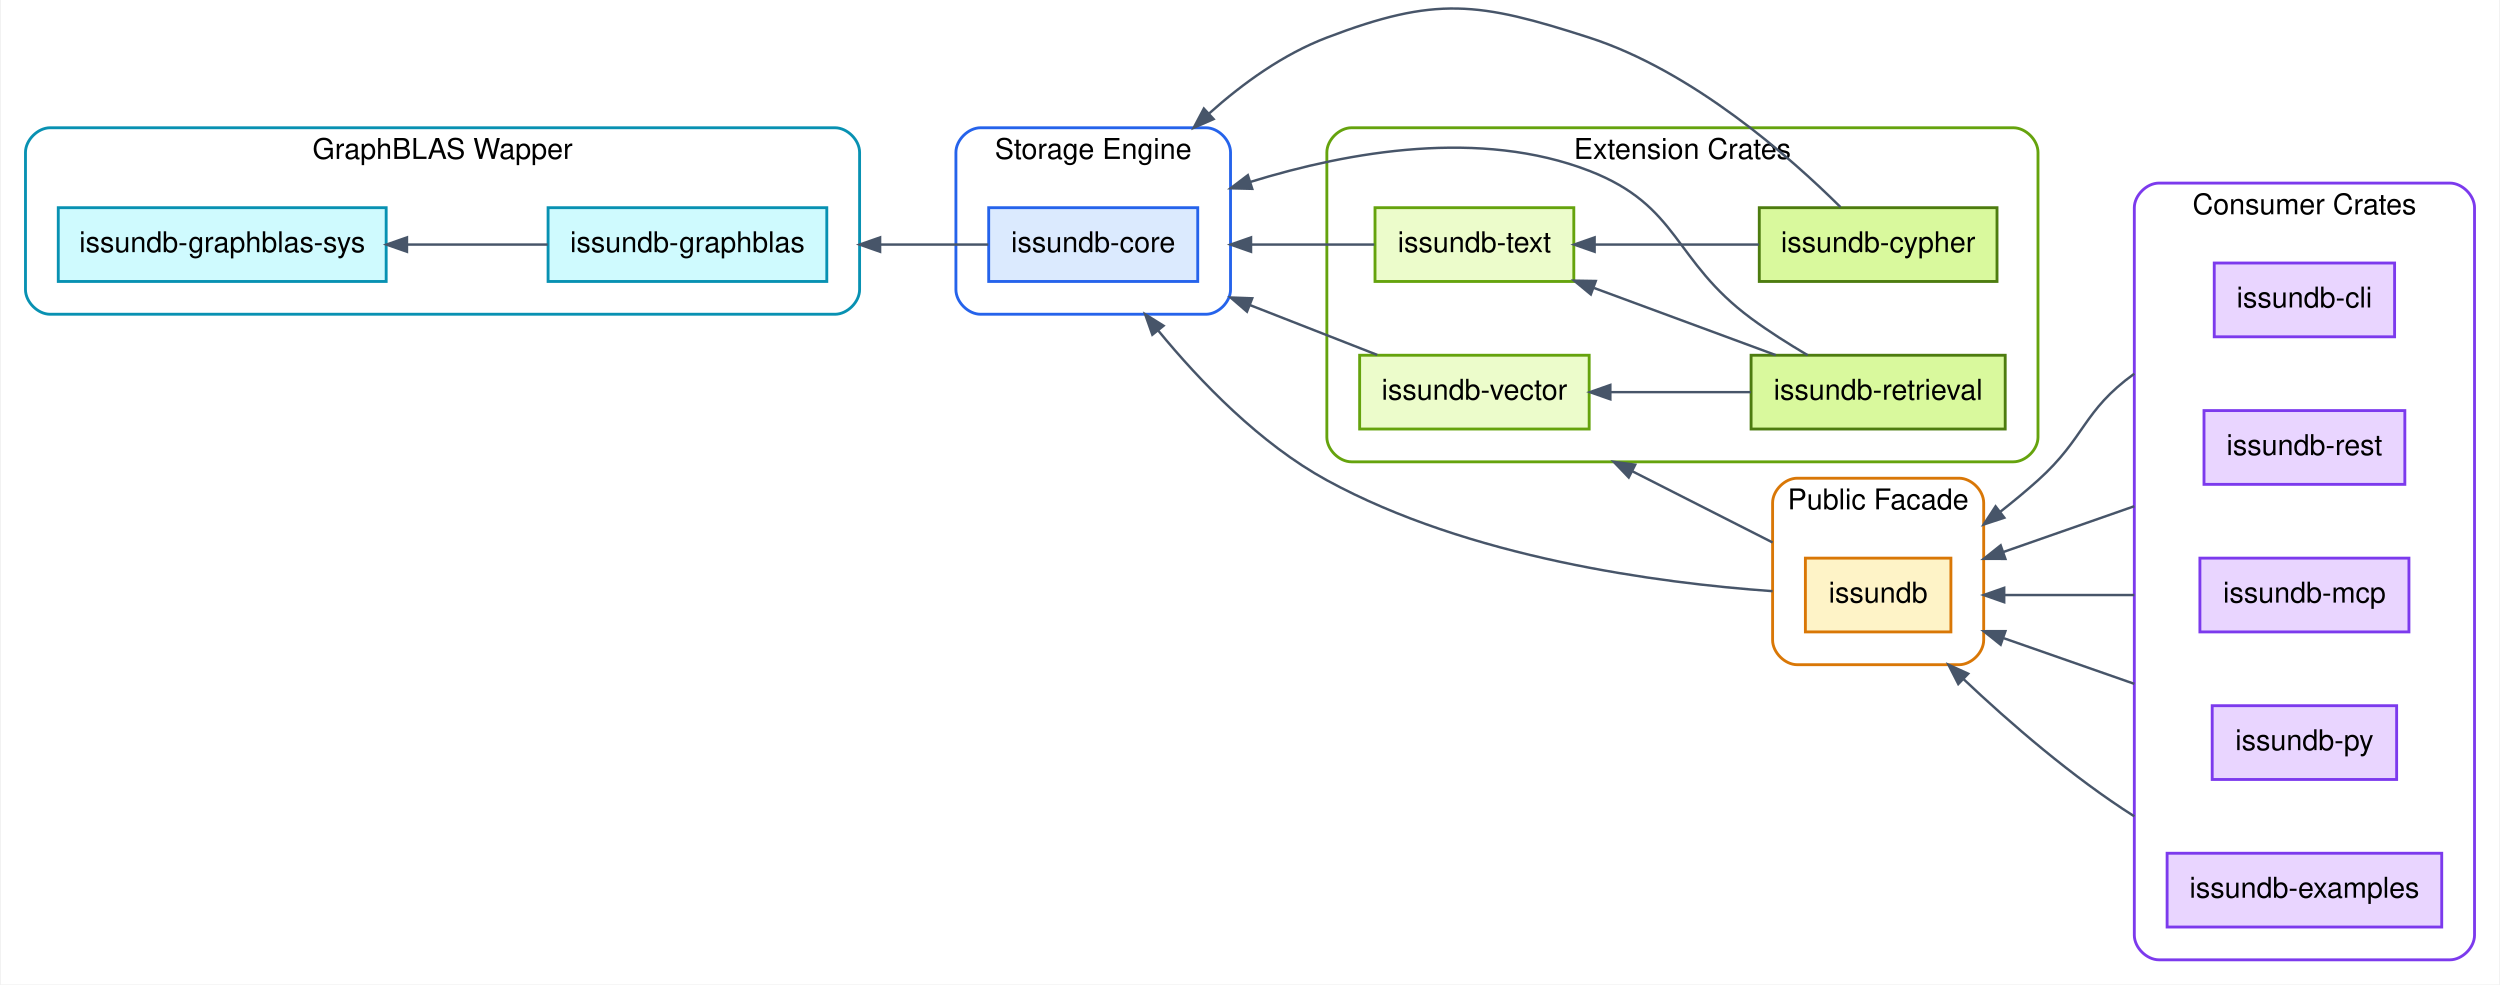
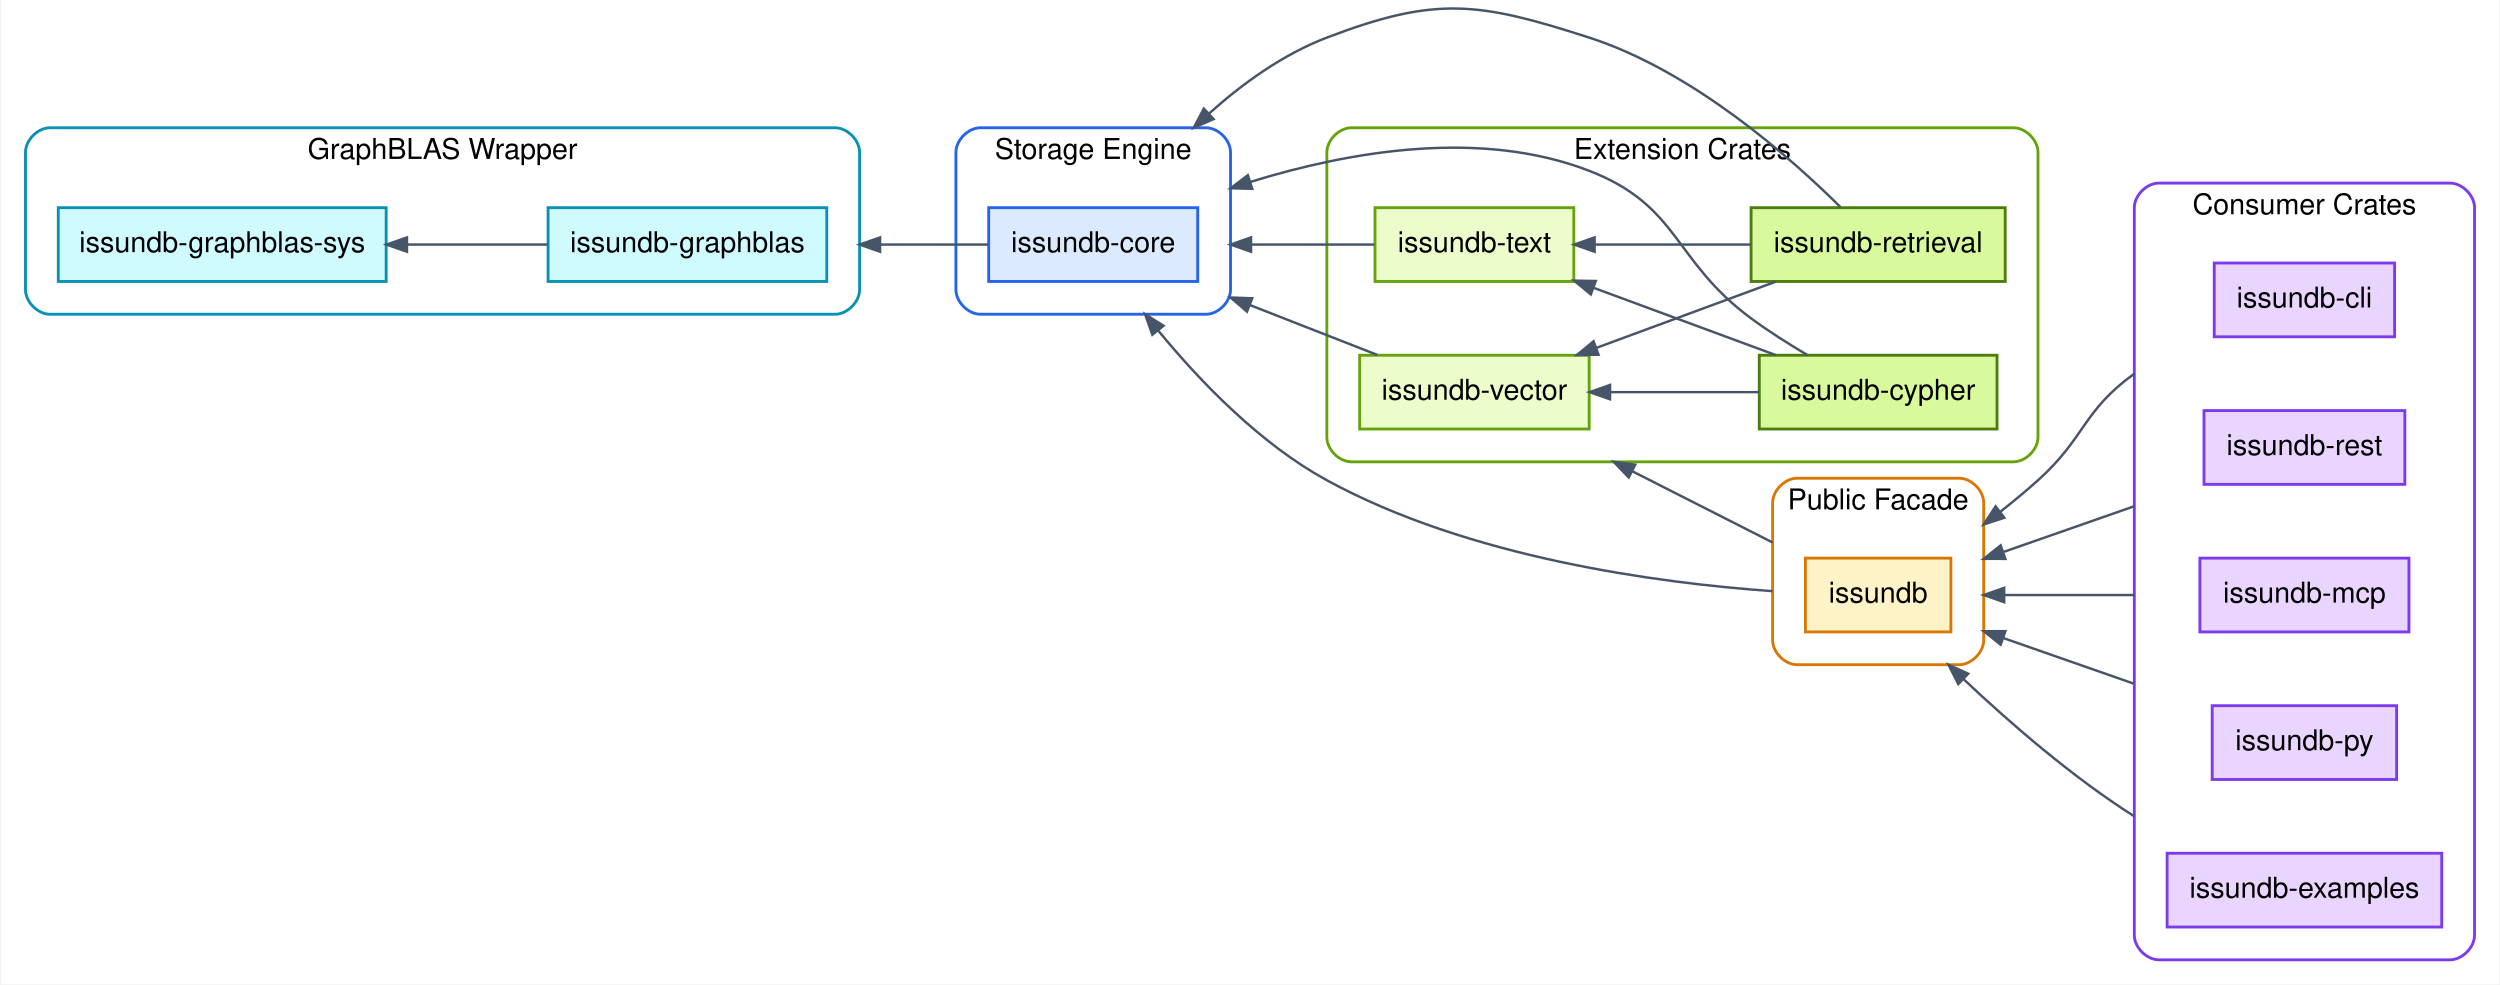
<svg xmlns="http://www.w3.org/2000/svg" width="1219pt" height="480pt" viewBox="0.00 0.00 1219.00 480.34">
  <g id="graph0" class="graph" transform="scale(1 1) rotate(0) translate(4 476.34)">
    <polygon fill="white" stroke="transparent" points="-4,4 -4,-476.34 1215,-476.34 1215,4 -4,4" />
    <g id="clust1" class="cluster">
      <path fill="white" stroke="#0891b2" stroke-width="1.4" d="M20,-323C20,-323 403,-323 403,-323 409,-323 415,-329 415,-335 415,-335 415,-402 415,-402 415,-408 409,-414 403,-414 403,-414 20,-414 20,-414 14,-414 8,-408 8,-402 8,-402 8,-335 8,-335 8,-329 14,-323 20,-323" />
-       <text text-anchor="middle" x="211.5" y="-398.8" font-family="Helvetica,Arial,sans-serif" font-size="14.00">GraphBLAS Wapper</text>
+       <text text-anchor="middle" x="211.5" y="-398.8" font-family="Helvetica,Arial,sans-serif" font-size="14.00">GraphBLAS Wrapper</text>
    </g>
    <g id="clust2" class="cluster">
      <path fill="white" stroke="#2563eb" stroke-width="1.4" d="M474,-323C474,-323 584,-323 584,-323 590,-323 596,-329 596,-335 596,-335 596,-402 596,-402 596,-408 590,-414 584,-414 584,-414 474,-414 474,-414 468,-414 462,-408 462,-402 462,-402 462,-335 462,-335 462,-329 468,-323 474,-323" />
      <text text-anchor="middle" x="529" y="-398.8" font-family="Helvetica,Arial,sans-serif" font-size="14.00">Storage Engine</text>
    </g>
    <g id="clust3" class="cluster">
      <path fill="white" stroke="#65a30d" stroke-width="1.4" d="M655,-251C655,-251 978,-251 978,-251 984,-251 990,-257 990,-263 990,-263 990,-402 990,-402 990,-408 984,-414 978,-414 978,-414 655,-414 655,-414 649,-414 643,-408 643,-402 643,-402 643,-263 643,-263 643,-257 649,-251 655,-251" />
      <text text-anchor="middle" x="816.5" y="-398.8" font-family="Helvetica,Arial,sans-serif" font-size="14.00">Extension Crates</text>
    </g>
    <g id="clust4" class="cluster">
      <path fill="white" stroke="#d97706" stroke-width="1.4" d="M872.5,-152C872.5,-152 951.5,-152 951.5,-152 957.5,-152 963.5,-158 963.5,-164 963.5,-164 963.5,-231 963.5,-231 963.5,-237 957.5,-243 951.5,-243 951.5,-243 872.5,-243 872.5,-243 866.5,-243 860.5,-237 860.5,-231 860.5,-231 860.5,-164 860.5,-164 860.5,-158 866.5,-152 872.5,-152" />
      <text text-anchor="middle" x="912" y="-227.8" font-family="Helvetica,Arial,sans-serif" font-size="14.00">Public Facade</text>
    </g>
    <g id="clust5" class="cluster">
      <path fill="white" stroke="#7c3aed" stroke-width="1.4" d="M1049,-8C1049,-8 1191,-8 1191,-8 1197,-8 1203,-14 1203,-20 1203,-20 1203,-375 1203,-375 1203,-381 1197,-387 1191,-387 1191,-387 1049,-387 1049,-387 1043,-387 1037,-381 1037,-375 1037,-375 1037,-20 1037,-20 1037,-14 1043,-8 1049,-8" />
      <text text-anchor="middle" x="1120" y="-371.8" font-family="Helvetica,Arial,sans-serif" font-size="14.00">Consumer Crates</text>
    </g>
    <g id="node1" class="node">
      <polygon fill="#cffafe" stroke="#0891b2" stroke-width="1.4" points="184,-375 24,-375 24,-339 184,-339 184,-375" />
      <text text-anchor="middle" x="104" y="-353.3" font-family="Helvetica,Arial,sans-serif" font-size="14.00">issundb-graphblas-sys</text>
    </g>
    <g id="node2" class="node">
      <polygon fill="#cffafe" stroke="#0891b2" stroke-width="1.4" points="399,-375 263,-375 263,-339 399,-339 399,-375" />
      <text text-anchor="middle" x="331" y="-353.3" font-family="Helvetica,Arial,sans-serif" font-size="14.00">issundb-graphblas</text>
    </g>
    <g id="edge1" class="edge">
      <path fill="none" stroke="#475569" stroke-width="1.2" d="M262.8,-357C241.25,-357 217.05,-357 194.19,-357" />
      <polygon fill="#475569" stroke="#475569" stroke-width="1.2" points="194.14,-353.5 184.14,-357 194.14,-360.5 194.14,-353.5" />
    </g>
    <g id="node3" class="node">
      <polygon fill="#dbeafe" stroke="#2563eb" stroke-width="1.4" points="580,-375 478,-375 478,-339 580,-339 580,-375" />
      <text text-anchor="middle" x="529" y="-353.3" font-family="Helvetica,Arial,sans-serif" font-size="14.00">issundb-core</text>
    </g>
    <g id="edge2" class="edge">
      <path fill="none" stroke="#475569" stroke-width="1.2" d="M477.78,-357C461.65,-357 443.24,-357 425.06,-357" />
      <polygon fill="#475569" stroke="#475569" stroke-width="1.2" points="425,-353.5 415,-357 425,-360.5 425,-353.5" />
    </g>
    <g id="node4" class="node">
      <polygon fill="#ecfccb" stroke="#65a30d" stroke-width="1.4" points="771,-303 659,-303 659,-267 771,-267 771,-303" />
      <text text-anchor="middle" x="715" y="-281.3" font-family="Helvetica,Arial,sans-serif" font-size="14.00">issundb-vector</text>
    </g>
    <g id="edge3" class="edge">
      <path fill="none" stroke="#475569" stroke-width="1.2" d="M667.57,-303.17C648.77,-310.53 626.57,-319.21 605.55,-327.44" />
      <polygon fill="#475569" stroke="#475569" stroke-width="1.2" points="604.03,-324.27 596,-331.18 606.58,-330.79 604.03,-324.27" />
    </g>
    <g id="node5" class="node">
      <polygon fill="#ecfccb" stroke="#65a30d" stroke-width="1.4" points="763.5,-375 666.5,-375 666.5,-339 763.5,-339 763.5,-375" />
      <text text-anchor="middle" x="715" y="-353.3" font-family="Helvetica,Arial,sans-serif" font-size="14.00">issundb-text</text>
    </g>
    <g id="edge4" class="edge">
      <path fill="none" stroke="#475569" stroke-width="1.2" d="M666.14,-357C647.83,-357 626.48,-357 606.18,-357" />
      <polygon fill="#475569" stroke="#475569" stroke-width="1.2" points="606,-353.5 596,-357 606,-360.5 606,-353.5" />
    </g>
    <g id="node6" class="node">
-       <polygon fill="#d9f99d" stroke="#4d7c0f" stroke-width="1.4" points="974,-303 850,-303 850,-267 974,-267 974,-303" />
-       <text text-anchor="middle" x="912" y="-281.3" font-family="Helvetica,Arial,sans-serif" font-size="14.00">issundb-retrieval</text>
+       <polygon fill="#d9f99d" stroke="#4d7c0f" stroke-width="1.4" points="974,-375 850,-375 850,-339 974,-339 974,-375" />
+       <text text-anchor="middle" x="912" y="-353.3" font-family="Helvetica,Arial,sans-serif" font-size="14.00">issundb-retrieval</text>
    </g>
    <g id="edge5" class="edge">
+       <path fill="none" stroke="#475569" stroke-width="1.2" d="M893.65,-375.26C869.08,-399.65 821.48,-441.69 771,-458 716.87,-475.49 696.15,-478.29 643,-458 621.94,-449.96 602.32,-435.99 585.54,-420.96" />
+       <polygon fill="#475569" stroke="#475569" stroke-width="1.2" points="587.74,-418.23 578.03,-414 582.98,-423.37 587.74,-418.23" />
+     </g>
+     <g id="edge6" class="edge">
+       <path fill="none" stroke="#475569" stroke-width="1.2" d="M862.04,-338.92C835.5,-329.12 802.52,-316.95 774.61,-306.64" />
+       <polygon fill="#475569" stroke="#475569" stroke-width="1.2" points="775.57,-303.26 764.98,-303.08 773.14,-309.83 775.57,-303.26" />
+     </g>
+     <g id="edge7" class="edge">
+       <path fill="none" stroke="#475569" stroke-width="1.2" d="M849.84,-357C825.5,-357 797.64,-357 773.66,-357" />
+       <polygon fill="#475569" stroke="#475569" stroke-width="1.2" points="773.65,-353.5 763.65,-357 773.65,-360.5 773.65,-353.5" />
+     </g>
+     <g id="node7" class="node">
+       <polygon fill="#d9f99d" stroke="#4d7c0f" stroke-width="1.4" points="970,-303 854,-303 854,-267 970,-267 970,-303" />
+       <text text-anchor="middle" x="912" y="-281.3" font-family="Helvetica,Arial,sans-serif" font-size="14.00">issundb-cypher</text>
+     </g>
+     <g id="edge8" class="edge">
      <path fill="none" stroke="#475569" stroke-width="1.2" d="M877.6,-303.04C868.41,-308.45 858.61,-314.64 850,-321 811.79,-349.22 815.3,-375.84 771,-393 718.07,-413.5 654.41,-402.62 605.82,-387.62" />
      <polygon fill="#475569" stroke="#475569" stroke-width="1.2" points="606.59,-384.2 596,-384.47 604.45,-390.86 606.59,-384.2" />
    </g>
-     <g id="edge6" class="edge">
-       <path fill="none" stroke="#475569" stroke-width="1.2" d="M849.84,-285C828.14,-285 803.64,-285 781.6,-285" />
-       <polygon fill="#475569" stroke="#475569" stroke-width="1.2" points="781.32,-281.5 771.32,-285 781.32,-288.5 781.32,-281.5" />
+     <g id="edge10" class="edge">
+       <path fill="none" stroke="#475569" stroke-width="1.2" d="M853.81,-285C831.1,-285 804.85,-285 781.39,-285" />
+       <polygon fill="#475569" stroke="#475569" stroke-width="1.2" points="781.17,-281.5 771.17,-285 781.17,-288.5 781.17,-281.5" />
    </g>
-     <g id="edge7" class="edge">
+     <g id="edge9" class="edge">
      <path fill="none" stroke="#475569" stroke-width="1.2" d="M862.04,-303.08C835.1,-313.02 801.51,-325.43 773.34,-335.83" />
      <polygon fill="#475569" stroke="#475569" stroke-width="1.2" points="771.8,-332.67 763.63,-339.41 774.22,-339.23 771.8,-332.67" />
-     </g>
-     <g id="node7" class="node">
-       <polygon fill="#d9f99d" stroke="#4d7c0f" stroke-width="1.4" points="970,-375 854,-375 854,-339 970,-339 970,-375" />
-       <text text-anchor="middle" x="912" y="-353.3" font-family="Helvetica,Arial,sans-serif" font-size="14.00">issundb-cypher</text>
-     </g>
-     <g id="edge8" class="edge">
-       <path fill="none" stroke="#475569" stroke-width="1.2" d="M893.65,-375.26C869.08,-399.65 821.48,-441.69 771,-458 716.87,-475.49 696.15,-478.29 643,-458 621.94,-449.96 602.32,-435.99 585.54,-420.96" />
-       <polygon fill="#475569" stroke="#475569" stroke-width="1.2" points="587.74,-418.23 578.03,-414 582.98,-423.37 587.74,-418.23" />
-     </g>
-     <g id="edge9" class="edge">
-       <path fill="none" stroke="#475569" stroke-width="1.2" d="M853.81,-357C828.62,-357 799.08,-357 773.82,-357" />
-       <polygon fill="#475569" stroke="#475569" stroke-width="1.2" points="773.65,-353.5 763.65,-357 773.65,-360.5 773.65,-353.5" />
    </g>
    <g id="node8" class="node">
      <polygon fill="#fef3c7" stroke="#d97706" stroke-width="1.4" points="947.5,-204 876.5,-204 876.5,-168 947.5,-168 947.5,-204" />
      <text text-anchor="middle" x="912" y="-182.3" font-family="Helvetica,Arial,sans-serif" font-size="14.00">issundb</text>
    </g>
-     <g id="edge10" class="edge">
+     <g id="edge11" class="edge">
      <path fill="none" stroke="#475569" stroke-width="1.2" d="M860.5,-187.88C804.27,-191.86 712.2,-204.19 643,-242 610.39,-259.82 581.22,-290.08 560.68,-315.09" />
      <polygon fill="#475569" stroke="#475569" stroke-width="1.2" points="557.86,-313.01 554.33,-323 563.32,-317.4 557.86,-313.01" />
    </g>
-     <g id="edge11" class="edge">
+     <g id="edge12" class="edge">
      <path fill="none" stroke="#475569" stroke-width="1.2" d="M860.5,-211.64C839.6,-222.25 814.9,-234.79 791.89,-246.47" />
      <polygon fill="#475569" stroke="#475569" stroke-width="1.2" points="790.3,-243.35 782.97,-251 793.47,-249.6 790.3,-243.35" />
    </g>
    <g id="node9" class="node">
      <polygon fill="#e9d5ff" stroke="#7c3aed" stroke-width="1.4" points="1164,-348 1076,-348 1076,-312 1164,-312 1164,-348" />
      <text text-anchor="middle" x="1120" y="-326.3" font-family="Helvetica,Arial,sans-serif" font-size="14.00">issundb-cli</text>
    </g>
-     <g id="edge12" class="edge">
+     <g id="edge13" class="edge">
      <path fill="none" stroke="#475569" stroke-width="1.2" d="M1037,-294C1011.73,-275.78 1013.17,-262.83 990,-242 984.21,-236.8 977.95,-231.62 971.59,-226.62" />
      <polygon fill="#475569" stroke="#475569" stroke-width="1.2" points="973.56,-223.72 963.5,-220.41 969.3,-229.28 973.56,-223.72" />
    </g>
    <g id="node10" class="node">
      <polygon fill="#e9d5ff" stroke="#7c3aed" stroke-width="1.4" points="1169,-276 1071,-276 1071,-240 1169,-240 1169,-276" />
      <text text-anchor="middle" x="1120" y="-254.3" font-family="Helvetica,Arial,sans-serif" font-size="14.00">issundb-rest</text>
    </g>
-     <g id="edge13" class="edge">
+     <g id="edge14" class="edge">
      <path fill="none" stroke="#475569" stroke-width="1.2" d="M1037,-229.34C1015.61,-221.86 992.96,-213.95 972.95,-206.95" />
      <polygon fill="#475569" stroke="#475569" stroke-width="1.2" points="974.09,-203.64 963.5,-203.65 971.78,-210.25 974.09,-203.64" />
    </g>
    <g id="node11" class="node">
      <polygon fill="#e9d5ff" stroke="#7c3aed" stroke-width="1.4" points="1171,-204 1069,-204 1069,-168 1171,-168 1171,-204" />
      <text text-anchor="middle" x="1120" y="-182.3" font-family="Helvetica,Arial,sans-serif" font-size="14.00">issundb-mcp</text>
    </g>
-     <g id="edge14" class="edge">
+     <g id="edge15" class="edge">
      <path fill="none" stroke="#475569" stroke-width="1.2" d="M1037,-186C1015.82,-186 993.4,-186 973.53,-186" />
      <polygon fill="#475569" stroke="#475569" stroke-width="1.2" points="973.5,-182.5 963.5,-186 973.5,-189.5 973.5,-182.5" />
    </g>
    <g id="node12" class="node">
      <polygon fill="#e9d5ff" stroke="#7c3aed" stroke-width="1.4" points="1165,-132 1075,-132 1075,-96 1165,-96 1165,-132" />
      <text text-anchor="middle" x="1120" y="-110.3" font-family="Helvetica,Arial,sans-serif" font-size="14.00">issundb-py</text>
    </g>
-     <g id="edge15" class="edge">
+     <g id="edge16" class="edge">
      <path fill="none" stroke="#475569" stroke-width="1.2" d="M1037,-142.66C1015.75,-150.09 993.25,-157.95 973.34,-164.91" />
      <polygon fill="#475569" stroke="#475569" stroke-width="1.2" points="971.78,-161.75 963.5,-168.35 974.09,-168.36 971.78,-161.75" />
    </g>
    <g id="node13" class="node">
      <polygon fill="#e9d5ff" stroke="#7c3aed" stroke-width="1.4" points="1187,-60 1053,-60 1053,-24 1187,-24 1187,-60" />
      <text text-anchor="middle" x="1120" y="-38.3" font-family="Helvetica,Arial,sans-serif" font-size="14.00">issundb-examples</text>
    </g>
-     <g id="edge16" class="edge">
+     <g id="edge17" class="edge">
      <path fill="none" stroke="#475569" stroke-width="1.2" d="M1037,-78C1006.87,-97.1 976.61,-123.29 953.53,-145.09" />
      <polygon fill="#475569" stroke="#475569" stroke-width="1.2" points="951.11,-142.56 946.3,-152 955.94,-147.62 951.11,-142.56" />
    </g>
  </g>
</svg>
